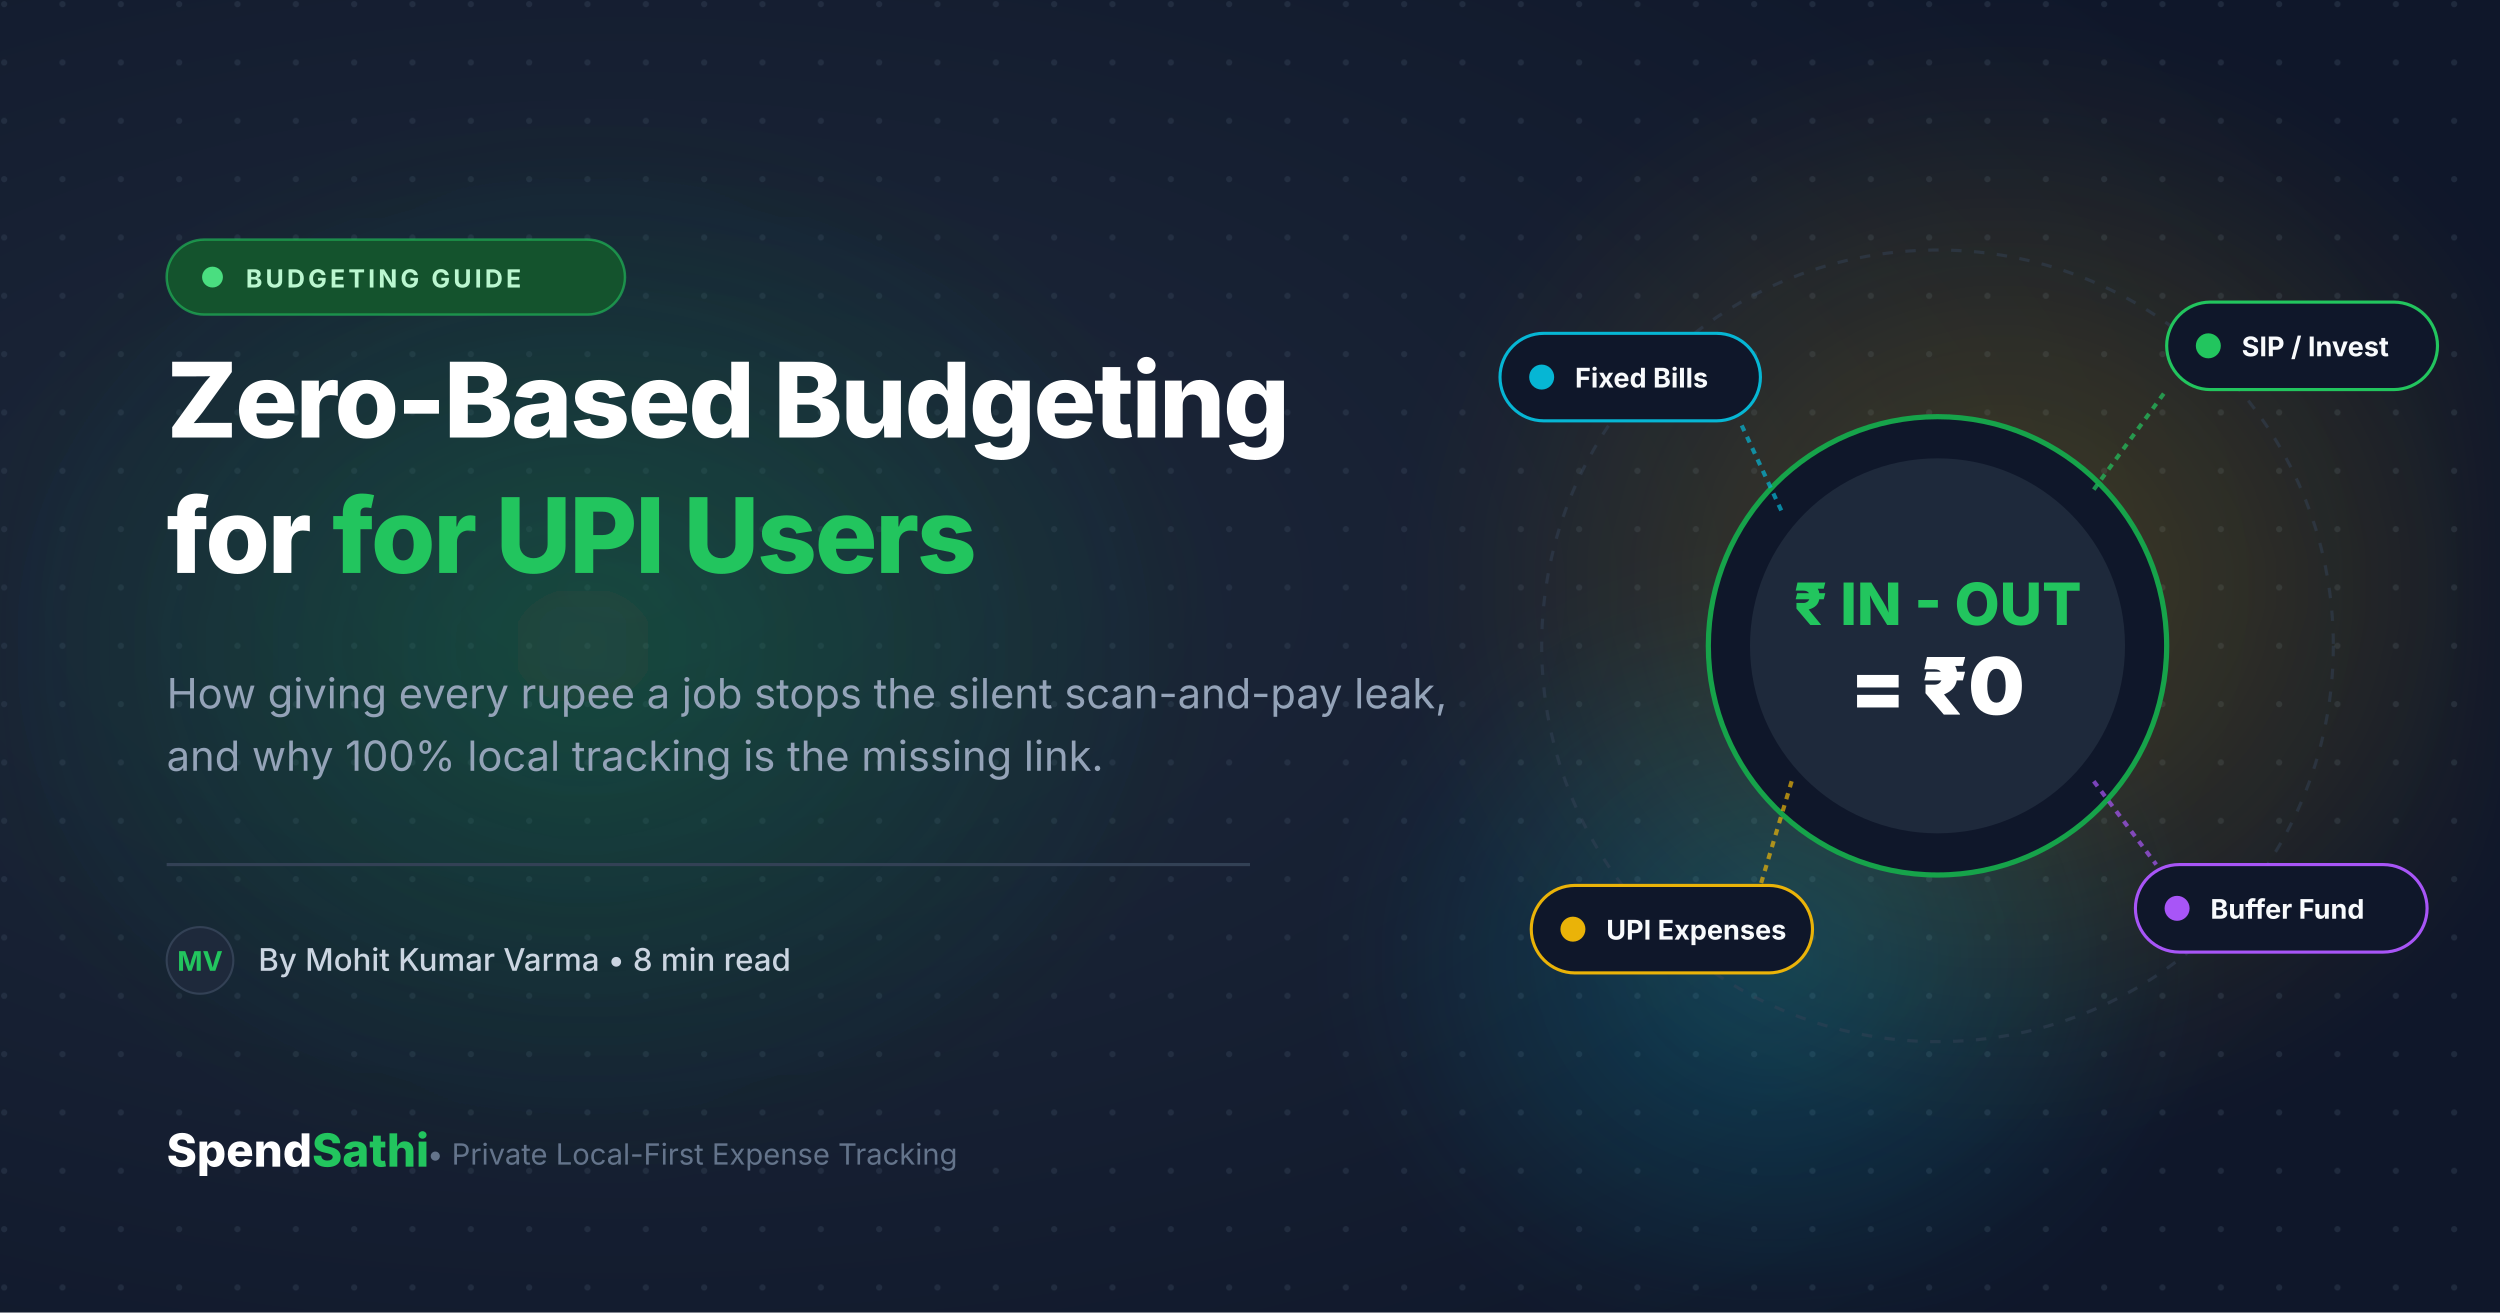
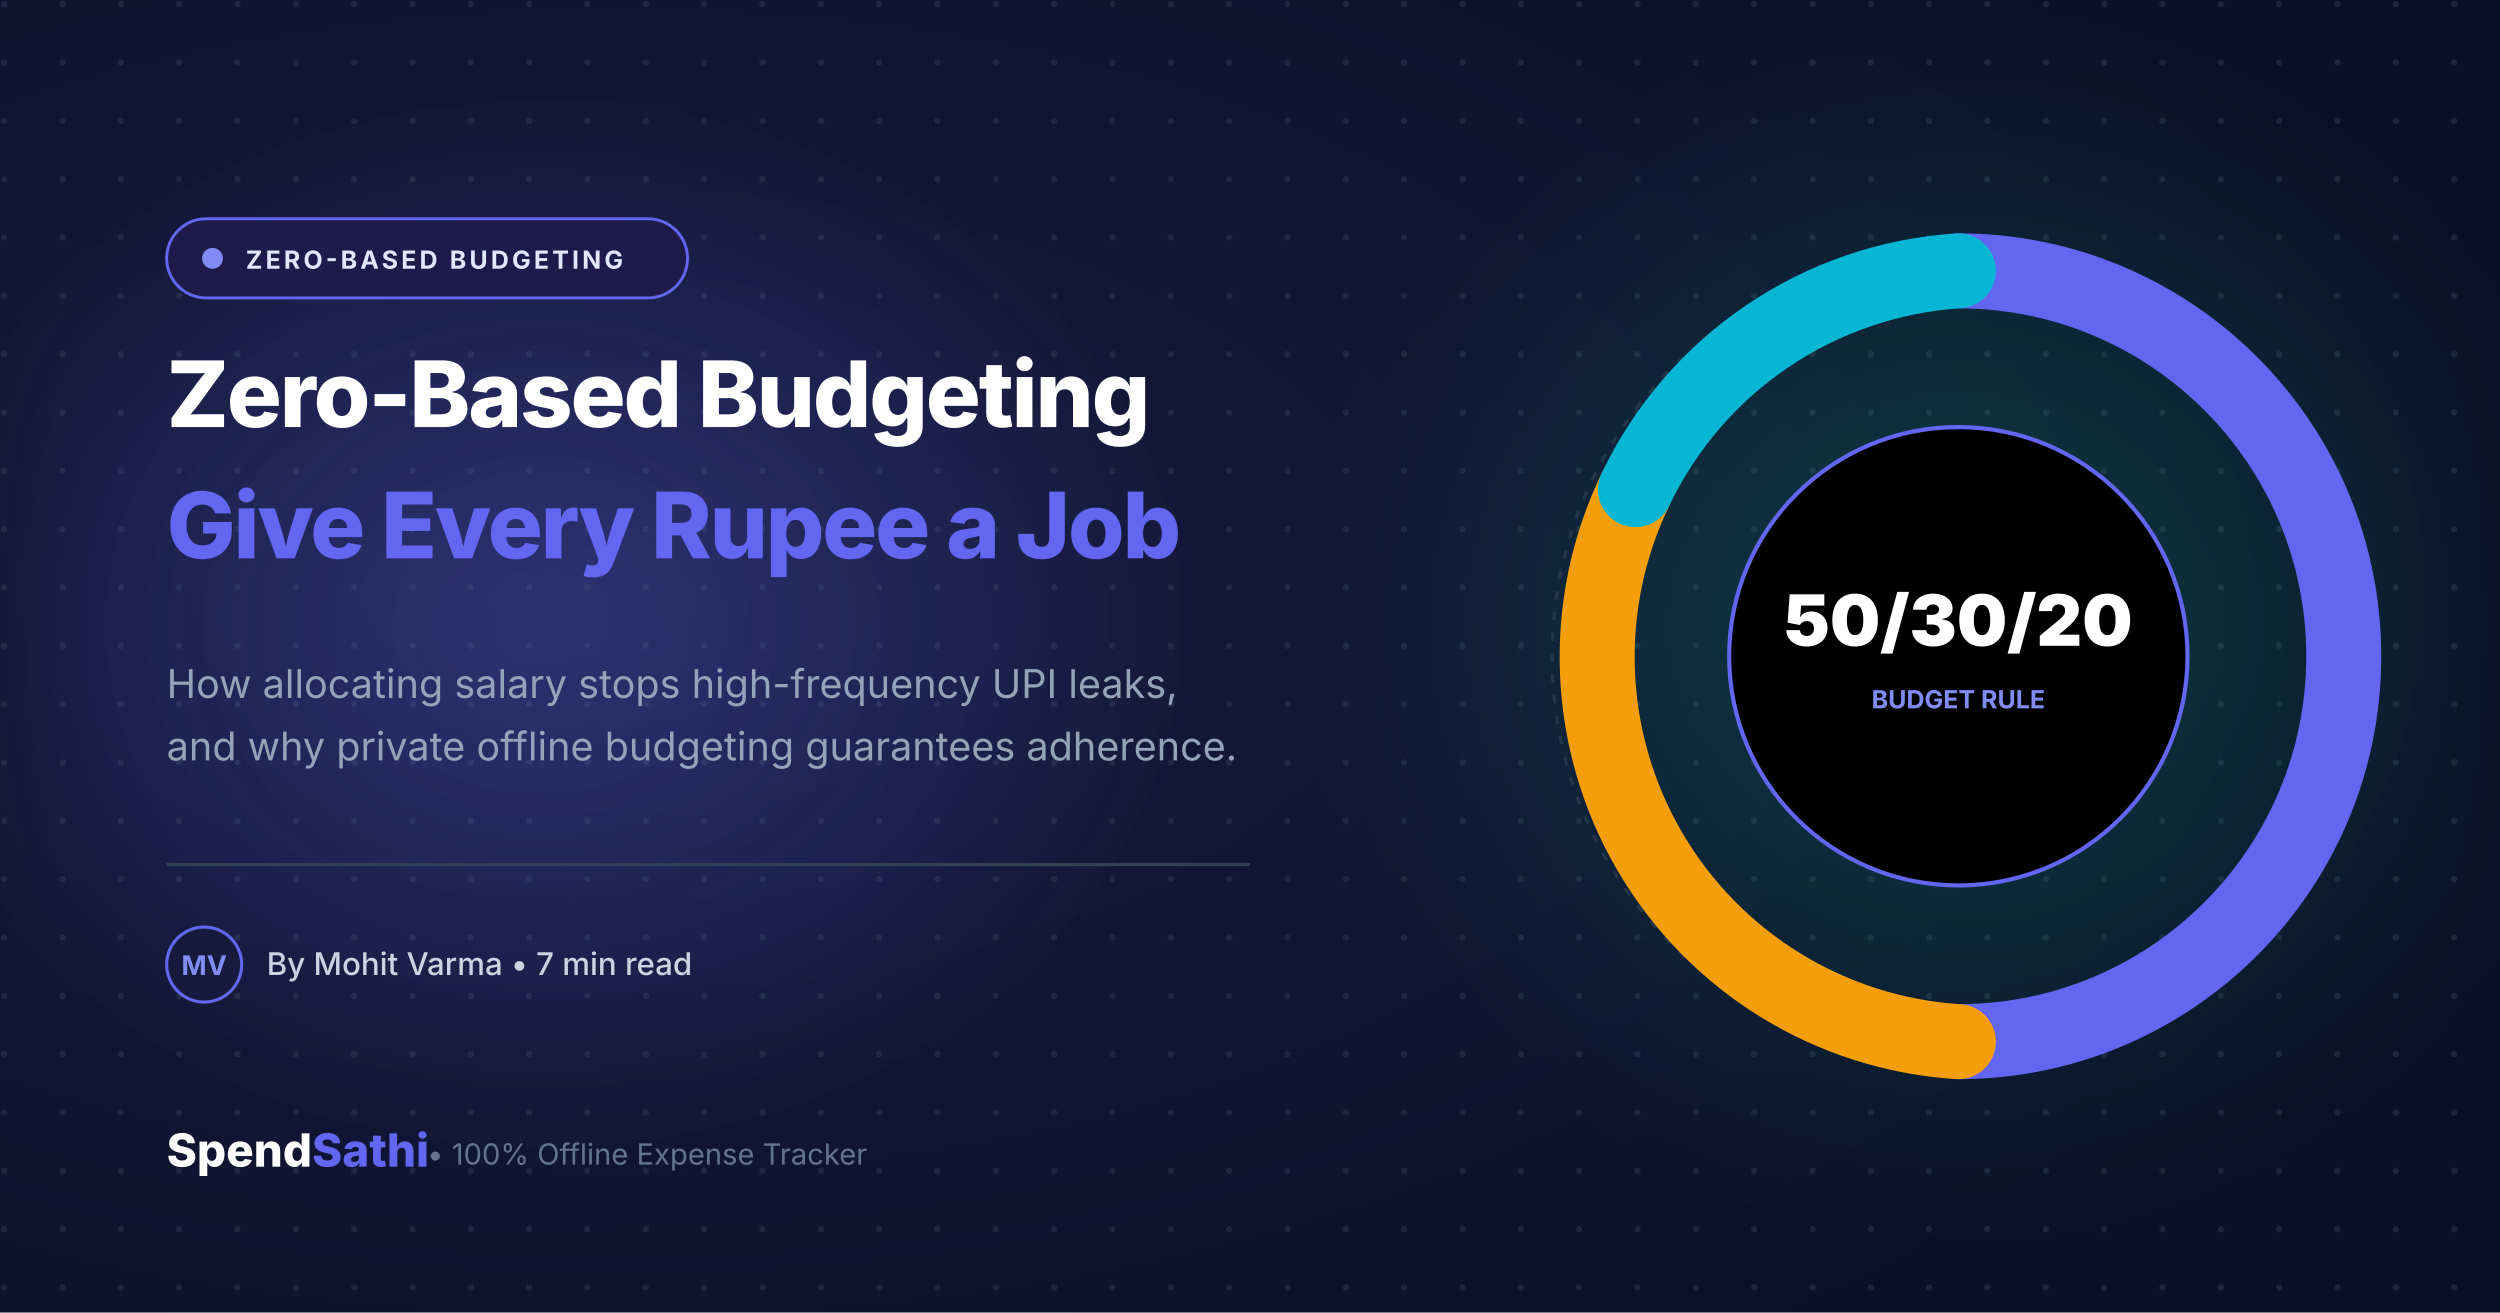
<svg xmlns="http://www.w3.org/2000/svg" width="1200" height="630" viewBox="0 0 1200 630">
  <defs>
    <radialGradient id="bg" cx="25%" cy="45%" r="75%">
-       <stop offset="0%" stop-color="#1E293B" />
-       <stop offset="100%" stop-color="#0F172A" />
+       <stop offset="0%" stop-color="#161B3D" />
+       <stop offset="100%" stop-color="#0B1028" />
    </radialGradient>
    <pattern id="grid" x="0" y="0" width="28" height="28" patternUnits="userSpaceOnUse">
      <circle cx="2" cy="2" r="1.5" fill="#334155" opacity="0.45" />
    </pattern>
-     <radialGradient id="glow-green" cx="50%" cy="50%" r="50%">
-       <stop offset="0%" stop-color="#16A34A" stop-opacity="0.28" />
-       <stop offset="100%" stop-color="#16A34A" stop-opacity="0" />
+     <radialGradient id="glow-1" cx="50%" cy="50%" r="50%">
+       <stop offset="0%" stop-color="#6366F1" stop-opacity="0.32" />
+       <stop offset="100%" stop-color="#6366F1" stop-opacity="0" />
    </radialGradient>
-     <radialGradient id="glow-gold" cx="50%" cy="50%" r="50%">
-       <stop offset="0%" stop-color="#EAB308" stop-opacity="0.22" />
-       <stop offset="100%" stop-color="#EAB308" stop-opacity="0" />
-     </radialGradient>
-     <radialGradient id="glow-cyan" cx="50%" cy="50%" r="50%">
-       <stop offset="0%" stop-color="#06B6D4" stop-opacity="0.25" />
-       <stop offset="100%" stop-color="#06B6D4" stop-opacity="0" />
+     <radialGradient id="glow-2" cx="50%" cy="50%" r="50%">
+       <stop offset="0%" stop-color="#10B981" stop-opacity="0.26" />
+       <stop offset="100%" stop-color="#10B981" stop-opacity="0" />
    </radialGradient>
    <filter id="blur24">
-       <feGaussianBlur stdDeviation="24" />
+       <feGaussianBlur stdDeviation="28" />
    </filter>
  </defs>
  <rect width="1200" height="630" fill="url(#bg)" />
  <rect width="1200" height="630" fill="url(#grid)" />
-   <ellipse cx="280" cy="310" rx="300" ry="250" fill="url(#glow-green)" filter="url(#blur24)" />
-   <ellipse cx="960" cy="280" rx="280" ry="260" fill="url(#glow-gold)" filter="url(#blur24)" />
-   <ellipse cx="850" cy="460" rx="200" ry="180" fill="url(#glow-cyan)" filter="url(#blur24)" />
-   <g transform="translate(720, 85)">
-     <circle cx="210" cy="225" r="190" fill="none" stroke="#334155" stroke-width="1.5" stroke-dasharray="5,6" opacity="0.5" />
-     <circle cx="210" cy="225" r="110" fill="#0F172A" stroke="#16A34A" stroke-width="2.5" />
-     <circle cx="210" cy="225" r="90" fill="#1E293B" />
-     <text x="210" y="215" font-family="'Inter', system-ui, sans-serif" font-size="28" font-weight="800" fill="#22C55E" text-anchor="middle">₹ IN - OUT</text>
-     <text x="210" y="258" font-family="'Inter', system-ui, sans-serif" font-size="38" font-weight="900" fill="#FFFFFF" text-anchor="middle">= ₹0</text>
-     <g transform="translate(320, 60)">
-       <rect x="0" y="0" width="130" height="42" rx="21" fill="#0F172A" stroke="#22C55E" stroke-width="1.5" />
-       <circle cx="20" cy="21" r="6" fill="#22C55E" />
-       <text x="36" y="26" font-family="'Inter', system-ui, sans-serif" font-size="13" font-weight="700" fill="#F8FAFC">SIP / Invest</text>
-     </g>
-     <path d="M 285,150 L 320,102" fill="none" stroke="#22C55E" stroke-width="2" stroke-dasharray="3,3" opacity="0.7" />
-     <g transform="translate(0, 75)">
-       <rect x="0" y="0" width="125" height="42" rx="21" fill="#0F172A" stroke="#06B6D4" stroke-width="1.5" />
-       <circle cx="20" cy="21" r="6" fill="#06B6D4" />
-       <text x="36" y="26" font-family="'Inter', system-ui, sans-serif" font-size="13" font-weight="700" fill="#F8FAFC">Fixed Bills</text>
-     </g>
-     <path d="M 135,160 L 115,117" fill="none" stroke="#06B6D4" stroke-width="2" stroke-dasharray="3,3" opacity="0.7" />
-     <g transform="translate(15, 340)">
-       <rect x="0" y="0" width="135" height="42" rx="21" fill="#0F172A" stroke="#EAB308" stroke-width="1.5" />
-       <circle cx="20" cy="21" r="6" fill="#EAB308" />
-       <text x="36" y="26" font-family="'Inter', system-ui, sans-serif" font-size="13" font-weight="700" fill="#F8FAFC">UPI Expenses</text>
-     </g>
-     <path d="M 140,290 L 125,340" fill="none" stroke="#EAB308" stroke-width="2" stroke-dasharray="3,3" opacity="0.7" />
-     <g transform="translate(305, 330)">
-       <rect x="0" y="0" width="140" height="42" rx="21" fill="#0F172A" stroke="#A855F7" stroke-width="1.5" />
-       <circle cx="20" cy="21" r="6" fill="#A855F7" />
-       <text x="36" y="26" font-family="'Inter', system-ui, sans-serif" font-size="13" font-weight="700" fill="#F8FAFC">Buffer Fund</text>
-     </g>
-     <path d="M 285,290 L 315,330" fill="none" stroke="#A855F7" stroke-width="2" stroke-dasharray="3,3" opacity="0.7" />
-   </g>
-   <rect x="80" y="115" width="220" height="36" rx="18" fill="#14532D" stroke="#22C55E" stroke-width="1.2" stroke-opacity="0.6" />
-   <circle cx="102" cy="133" r="5" fill="#4ADE80" />
-   <text x="118" y="138" font-family="'Inter', system-ui, sans-serif" font-size="12" font-weight="700" fill="#BBF7D0" letter-spacing="1.5">BUDGETING GUIDE</text>
-   <text x="80" y="210" font-family="'Inter', system-ui, sans-serif" font-size="50" font-weight="800" fill="#FFFFFF" letter-spacing="-1">Zero-Based Budgeting</text>
-   <text x="80" y="275" font-family="'Inter', system-ui, sans-serif" font-size="50" font-weight="800" fill="#FFFFFF" letter-spacing="-1">for <tspan fill="#22C55E">for UPI Users</tspan>
+   <ellipse cx="260" cy="300" rx="320" ry="260" fill="url(#glow-1)" filter="url(#blur24)" />
+   <ellipse cx="940" cy="300" rx="300" ry="280" fill="url(#glow-2)" filter="url(#blur24)" />
+   <rect x="80" y="105" width="250" height="38" rx="19" fill="#1E1B4B" stroke="#6366F1" stroke-width="1.4" />
+   <circle cx="102" cy="124" r="5" fill="#818CF8" />
+   <text x="118" y="129" font-family="'Inter', system-ui, sans-serif" font-size="12" font-weight="700" fill="#E0E7FF" letter-spacing="1.5">ZERO-BASED BUDGETING</text>
+   <text x="80" y="205" font-family="'Inter', system-ui, sans-serif" font-size="44" font-weight="800" fill="#FFFFFF" letter-spacing="-1">Zero-Based Budgeting</text>
+   <text x="80" y="268" font-family="'Inter', system-ui, sans-serif" font-size="44" font-weight="800" fill="#FFFFFF" letter-spacing="-1">
+     <tspan fill="#6366F1">Give Every Rupee a Job</tspan>
  </text>
-   <text x="80" y="340" font-family="'Inter', system-ui, sans-serif" font-size="20" fill="#94A3B8" font-weight="400">How giving every rupee a job stops the silent scan-and-pay leak,</text>
-   <text x="80" y="370" font-family="'Inter', system-ui, sans-serif" font-size="20" fill="#94A3B8" font-weight="400">and why 100% local tracking is the missing link.</text>
+   <text x="80" y="335" font-family="'Inter', system-ui, sans-serif" font-size="19" fill="#94A3B8" font-weight="400">How allocating salary stops high-frequency UPI leaks,</text>
+   <text x="80" y="365" font-family="'Inter', system-ui, sans-serif" font-size="19" fill="#94A3B8" font-weight="400">and why private offline budgeting guarantees adherence.</text>
  <line x1="80" y1="415" x2="600" y2="415" stroke="#334155" stroke-width="1.5" />
  <g transform="translate(80, 445)">
-     <circle cx="16" cy="16" r="16" fill="#1E293B" stroke="#334155" />
-     <text x="16" y="21" font-family="'Inter', system-ui, sans-serif" font-size="13" font-weight="700" fill="#22C55E" text-anchor="middle">MV</text>
-     <text x="44" y="21" font-family="'Inter', system-ui, sans-serif" font-size="15" fill="#CBD5E1" font-weight="500">By Mohit Kumar Varma • 8 min read</text>
+     <circle cx="18" cy="18" r="18" fill="#161B3D" stroke="#6366F1" stroke-width="1.5" />
+     <text x="18" y="23" font-family="'Inter', system-ui, sans-serif" font-size="13" font-weight="700" fill="#818CF8" text-anchor="middle">MV</text>
+     <text x="48" y="23" font-family="'Inter', system-ui, sans-serif" font-size="15" fill="#CBD5E1" font-weight="500">By Mohit Varma • 7 min read</text>
  </g>
  <g transform="translate(80, 560)">
-     <text x="0" y="0" font-family="'Inter', system-ui, sans-serif" font-size="22" font-weight="800" fill="#FFFFFF">Spend<tspan fill="#22C55E">Sathi</tspan>
+     <text x="0" y="0" font-family="'Inter', system-ui, sans-serif" font-size="22" font-weight="800" fill="#FFFFFF">Spend<tspan fill="#6366F1">Sathi</tspan>
    </text>
-     <text x="125" y="-1" font-family="'Inter', system-ui, sans-serif" font-size="14" fill="#64748B">• Private Local-First Expense Tracking</text>
+     <text x="125" y="-1" font-family="'Inter', system-ui, sans-serif" font-size="14" fill="#64748B">• 100% Offline Expense Tracker</text>
+   </g>
+   <g transform="translate(730, 95)">
+     <circle cx="210" cy="220" r="195" fill="none" stroke="#334155" stroke-width="1.5" stroke-dasharray="4,6" opacity="0.6" />
+     <path d="M 210,35 A 185,185 0 0,1 210,405" fill="none" stroke="#6366F1" stroke-width="36" stroke-linecap="round" />
+     <path d="M 210,405 A 185,185 0 0,1 55,140" fill="none" stroke="#F59E0B" stroke-width="36" stroke-linecap="round" />
+     <path d="M 55,140 A 185,185 0 0,1 210,35" fill="none" stroke="#06B6D4" stroke-width="36" stroke-linecap="round" />
+     <circle cx="210" cy="220" r="110" fill="(29, 35, 79)" stroke="#6366F1" stroke-width="2" />
+     <text x="210" y="215" font-family="'Inter', system-ui, sans-serif" font-size="34" font-weight="900" fill="#FFFFFF" text-anchor="middle">50/30/20</text>
+     <text x="210" y="245" font-family="'Inter', system-ui, sans-serif" font-size="12" font-weight="700" fill="#818CF8" text-anchor="middle">BUDGET RULE</text>
  </g>
</svg>
